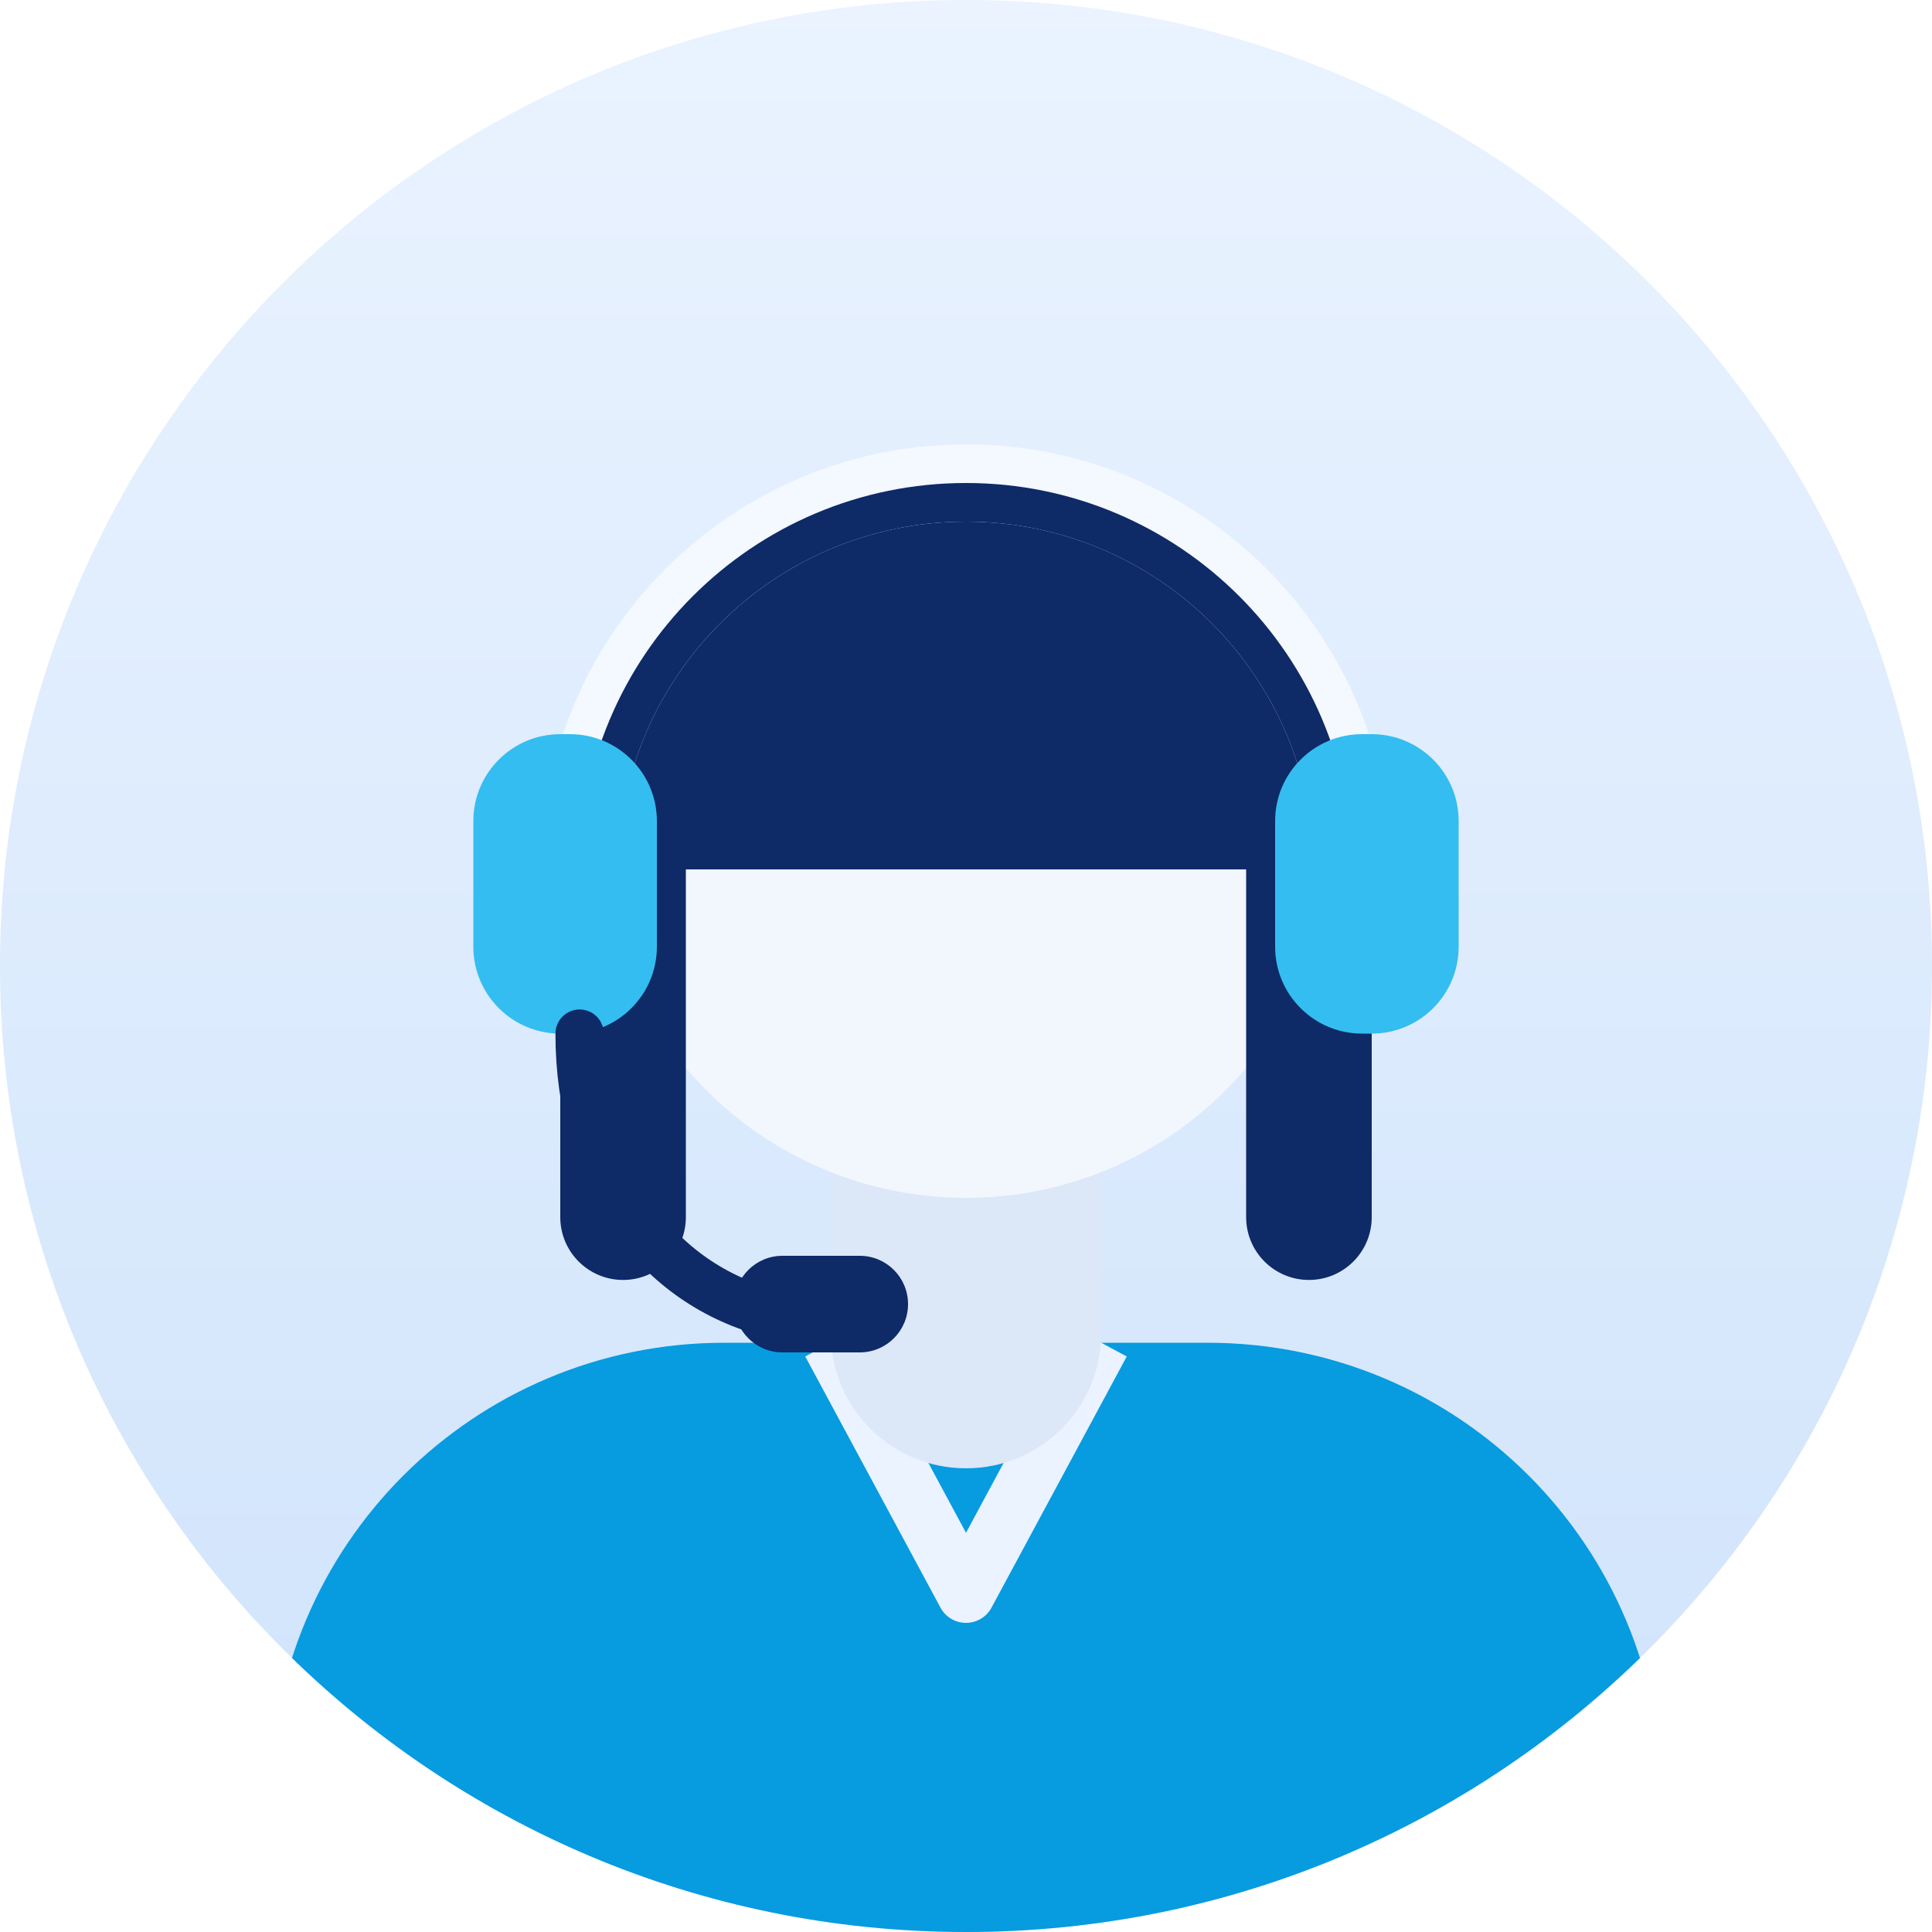
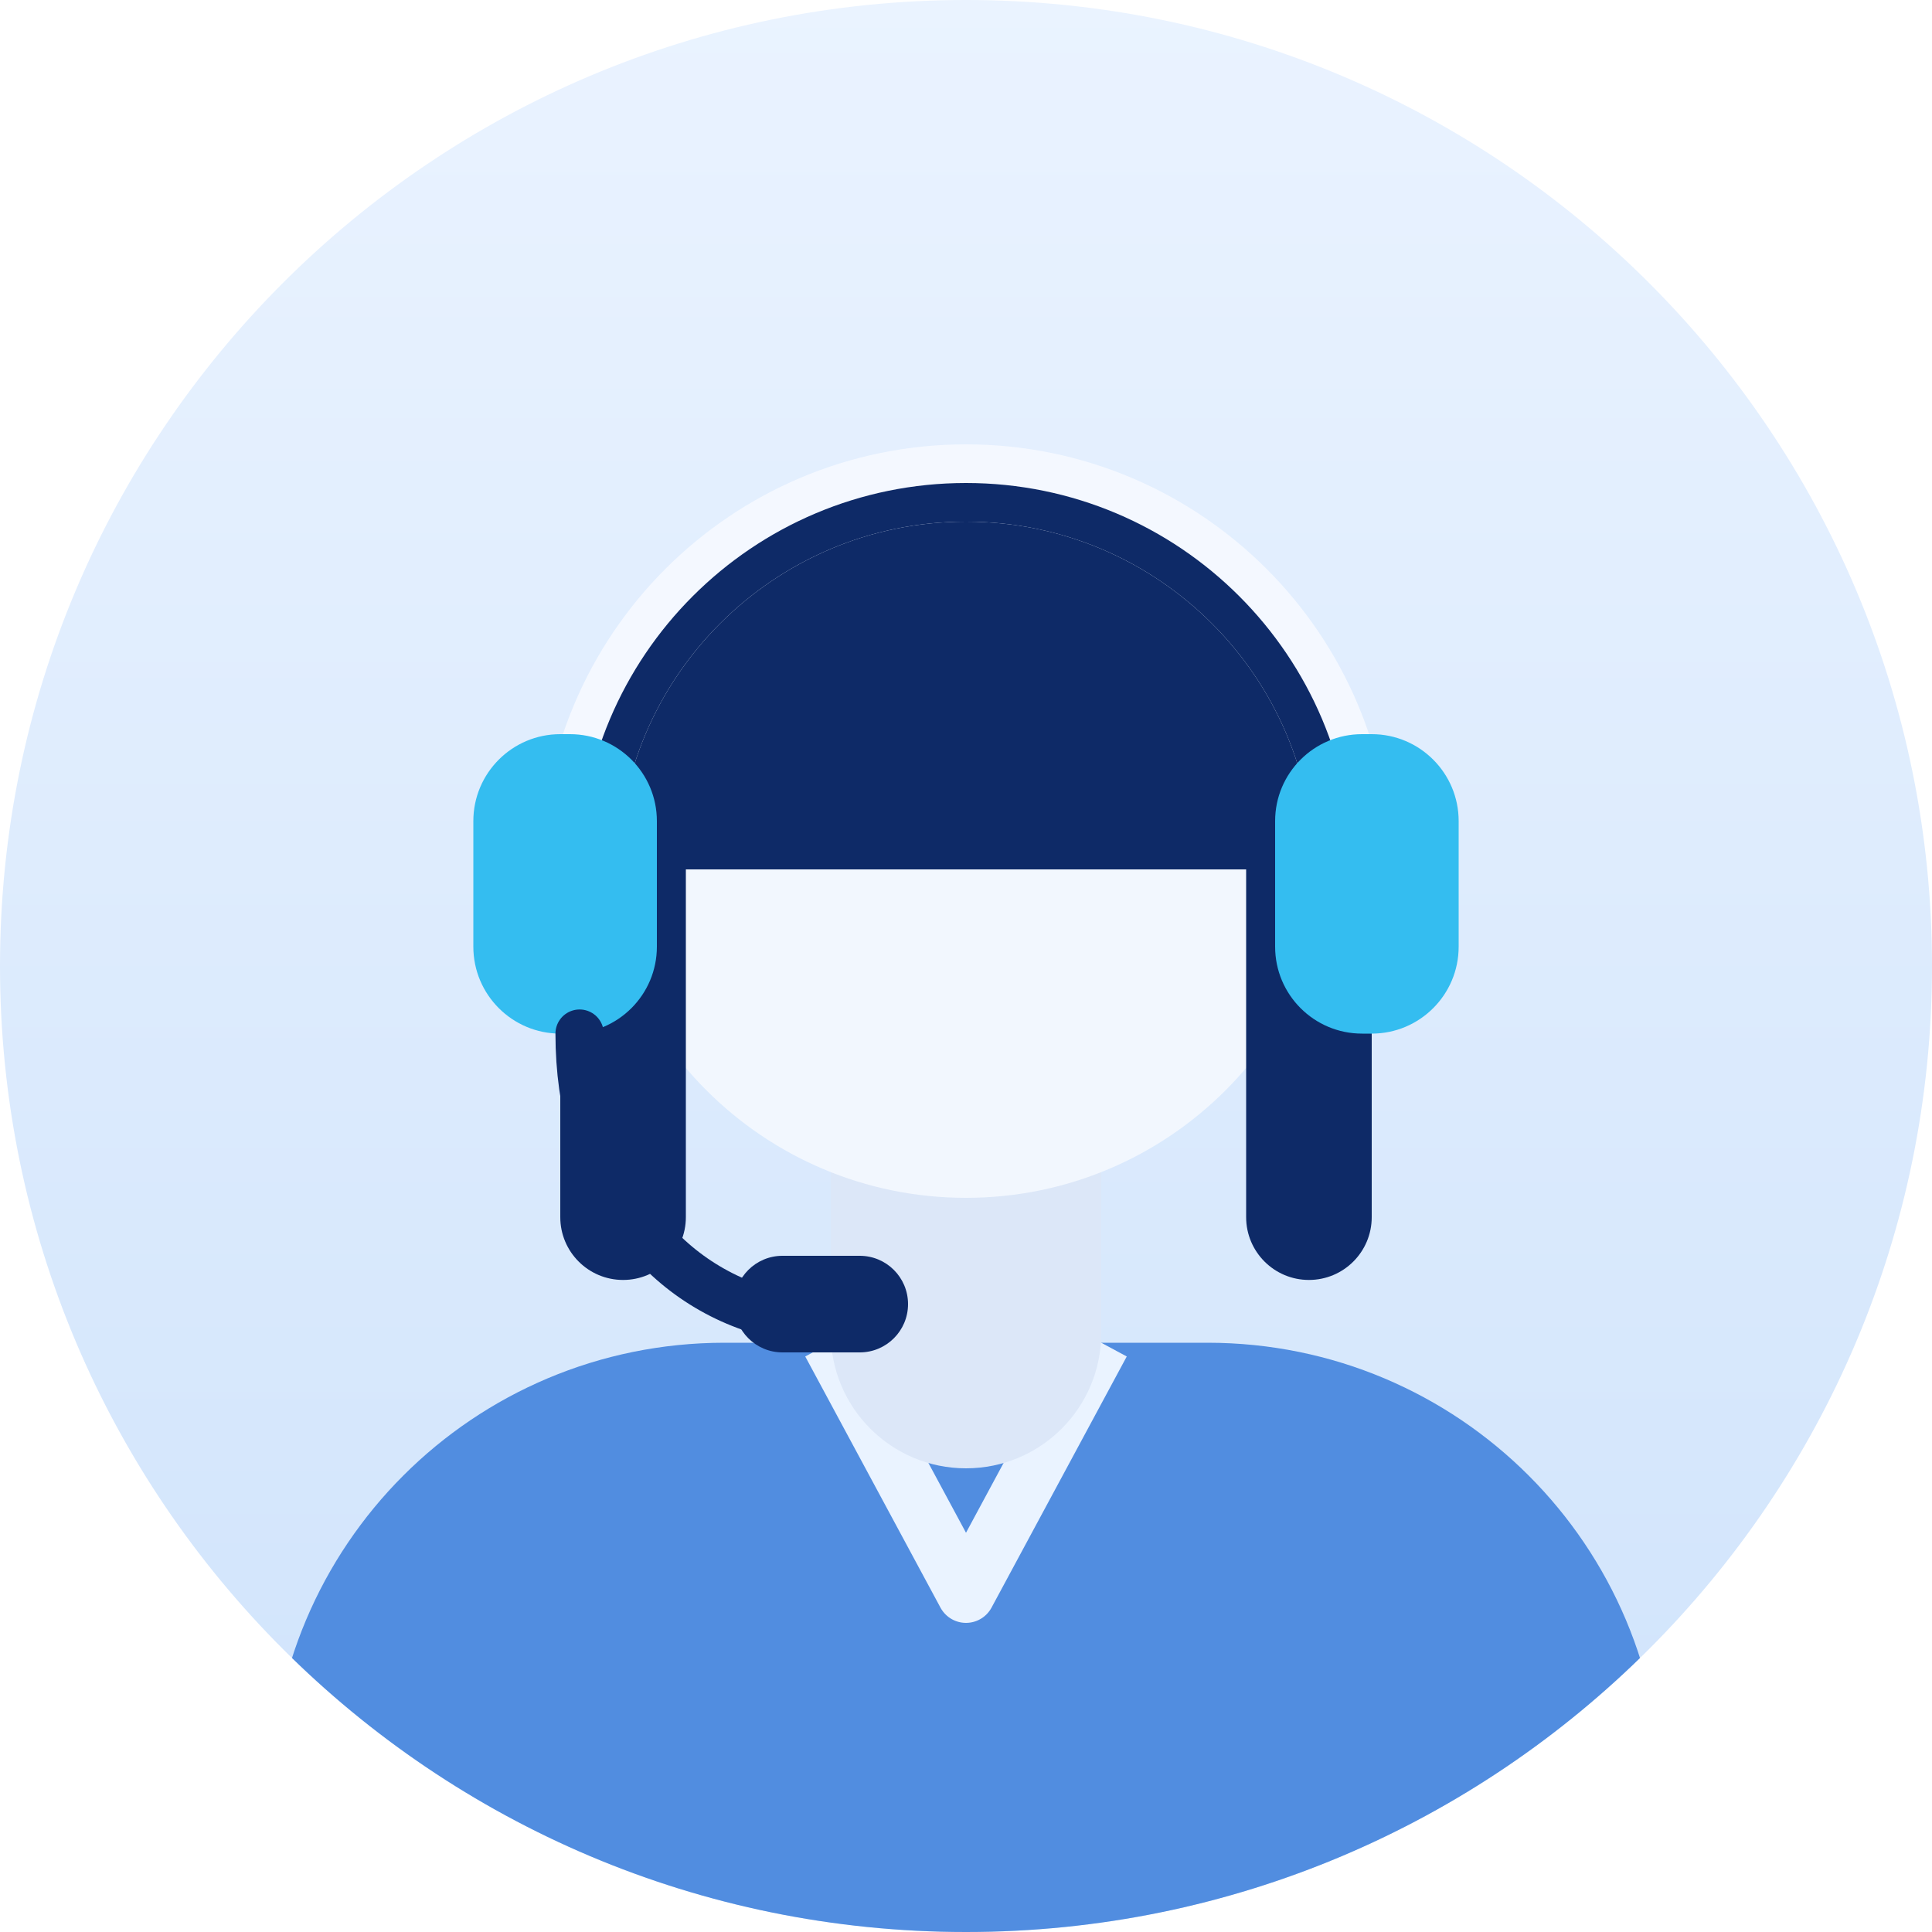
<svg xmlns="http://www.w3.org/2000/svg" viewBox="0 0 200 200" width="200" height="200" role="img" aria-label="Rem Assist support agent">
  <defs>
    <clipPath id="a1clip">
      <circle cx="100" cy="100" r="100" />
    </clipPath>
    <linearGradient id="a1bg" x1="0" y1="0" x2="0" y2="1">
      <stop offset="0" stop-color="#EAF3FF" />
      <stop offset="1" stop-color="#CFE3FB" />
    </linearGradient>
  </defs>
  <g clip-path="url(#a1clip)">
    <rect width="200" height="200" fill="url(#a1bg)" />
-     <path d="M28 200v-14c0-26 21-47 47-47h50c26 0 47 21 47 47v14z" fill="#079BE0" />
+     <path d="M28 200v-14c0-26 21-47 47-47h50c26 0 47 21 47 47v14z" fill="#518DE0" />
    <path d="M86 139l14 26 14-26" fill="none" stroke="#EAF3FF" stroke-width="6" stroke-linejoin="round" />
    <path d="M86 112h28v26a14 14 0 0 1-28 0z" fill="#DCE7F8" />
    <circle cx="100" cy="86" r="38" fill="#F2F7FE" />
    <path d="M58 90A42 42 0 0 1 142 90Z" fill="#0E2A67" />
    <path d="M58 90h13v36a6.5 6.5 0 0 1-13 0z" fill="#0E2A67" />
    <path d="M129 90h13v36a6.5 6.5 0 0 1-13 0z" fill="#0E2A67" />
    <path d="M60 90a40 40 0 0 1 80 0" fill="none" stroke="#F4F8FF" stroke-width="8" stroke-linecap="round" />
    <path d="M62 90a38 38 0 0 1 76 0" fill="none" stroke="#0E2A67" stroke-width="4" stroke-linecap="round" />
    <rect x="49" y="76" width="19" height="31" rx="9" fill="#34BDF0" />
    <rect x="132" y="76" width="19" height="31" rx="9" fill="#34BDF0" />
    <path d="M60 107c0 15 8 26 20 29" fill="none" stroke="#0E2A67" stroke-width="5" stroke-linecap="round" />
    <rect x="76" y="130" width="18" height="10" rx="5" fill="#0E2A67" />
  </g>
</svg>
